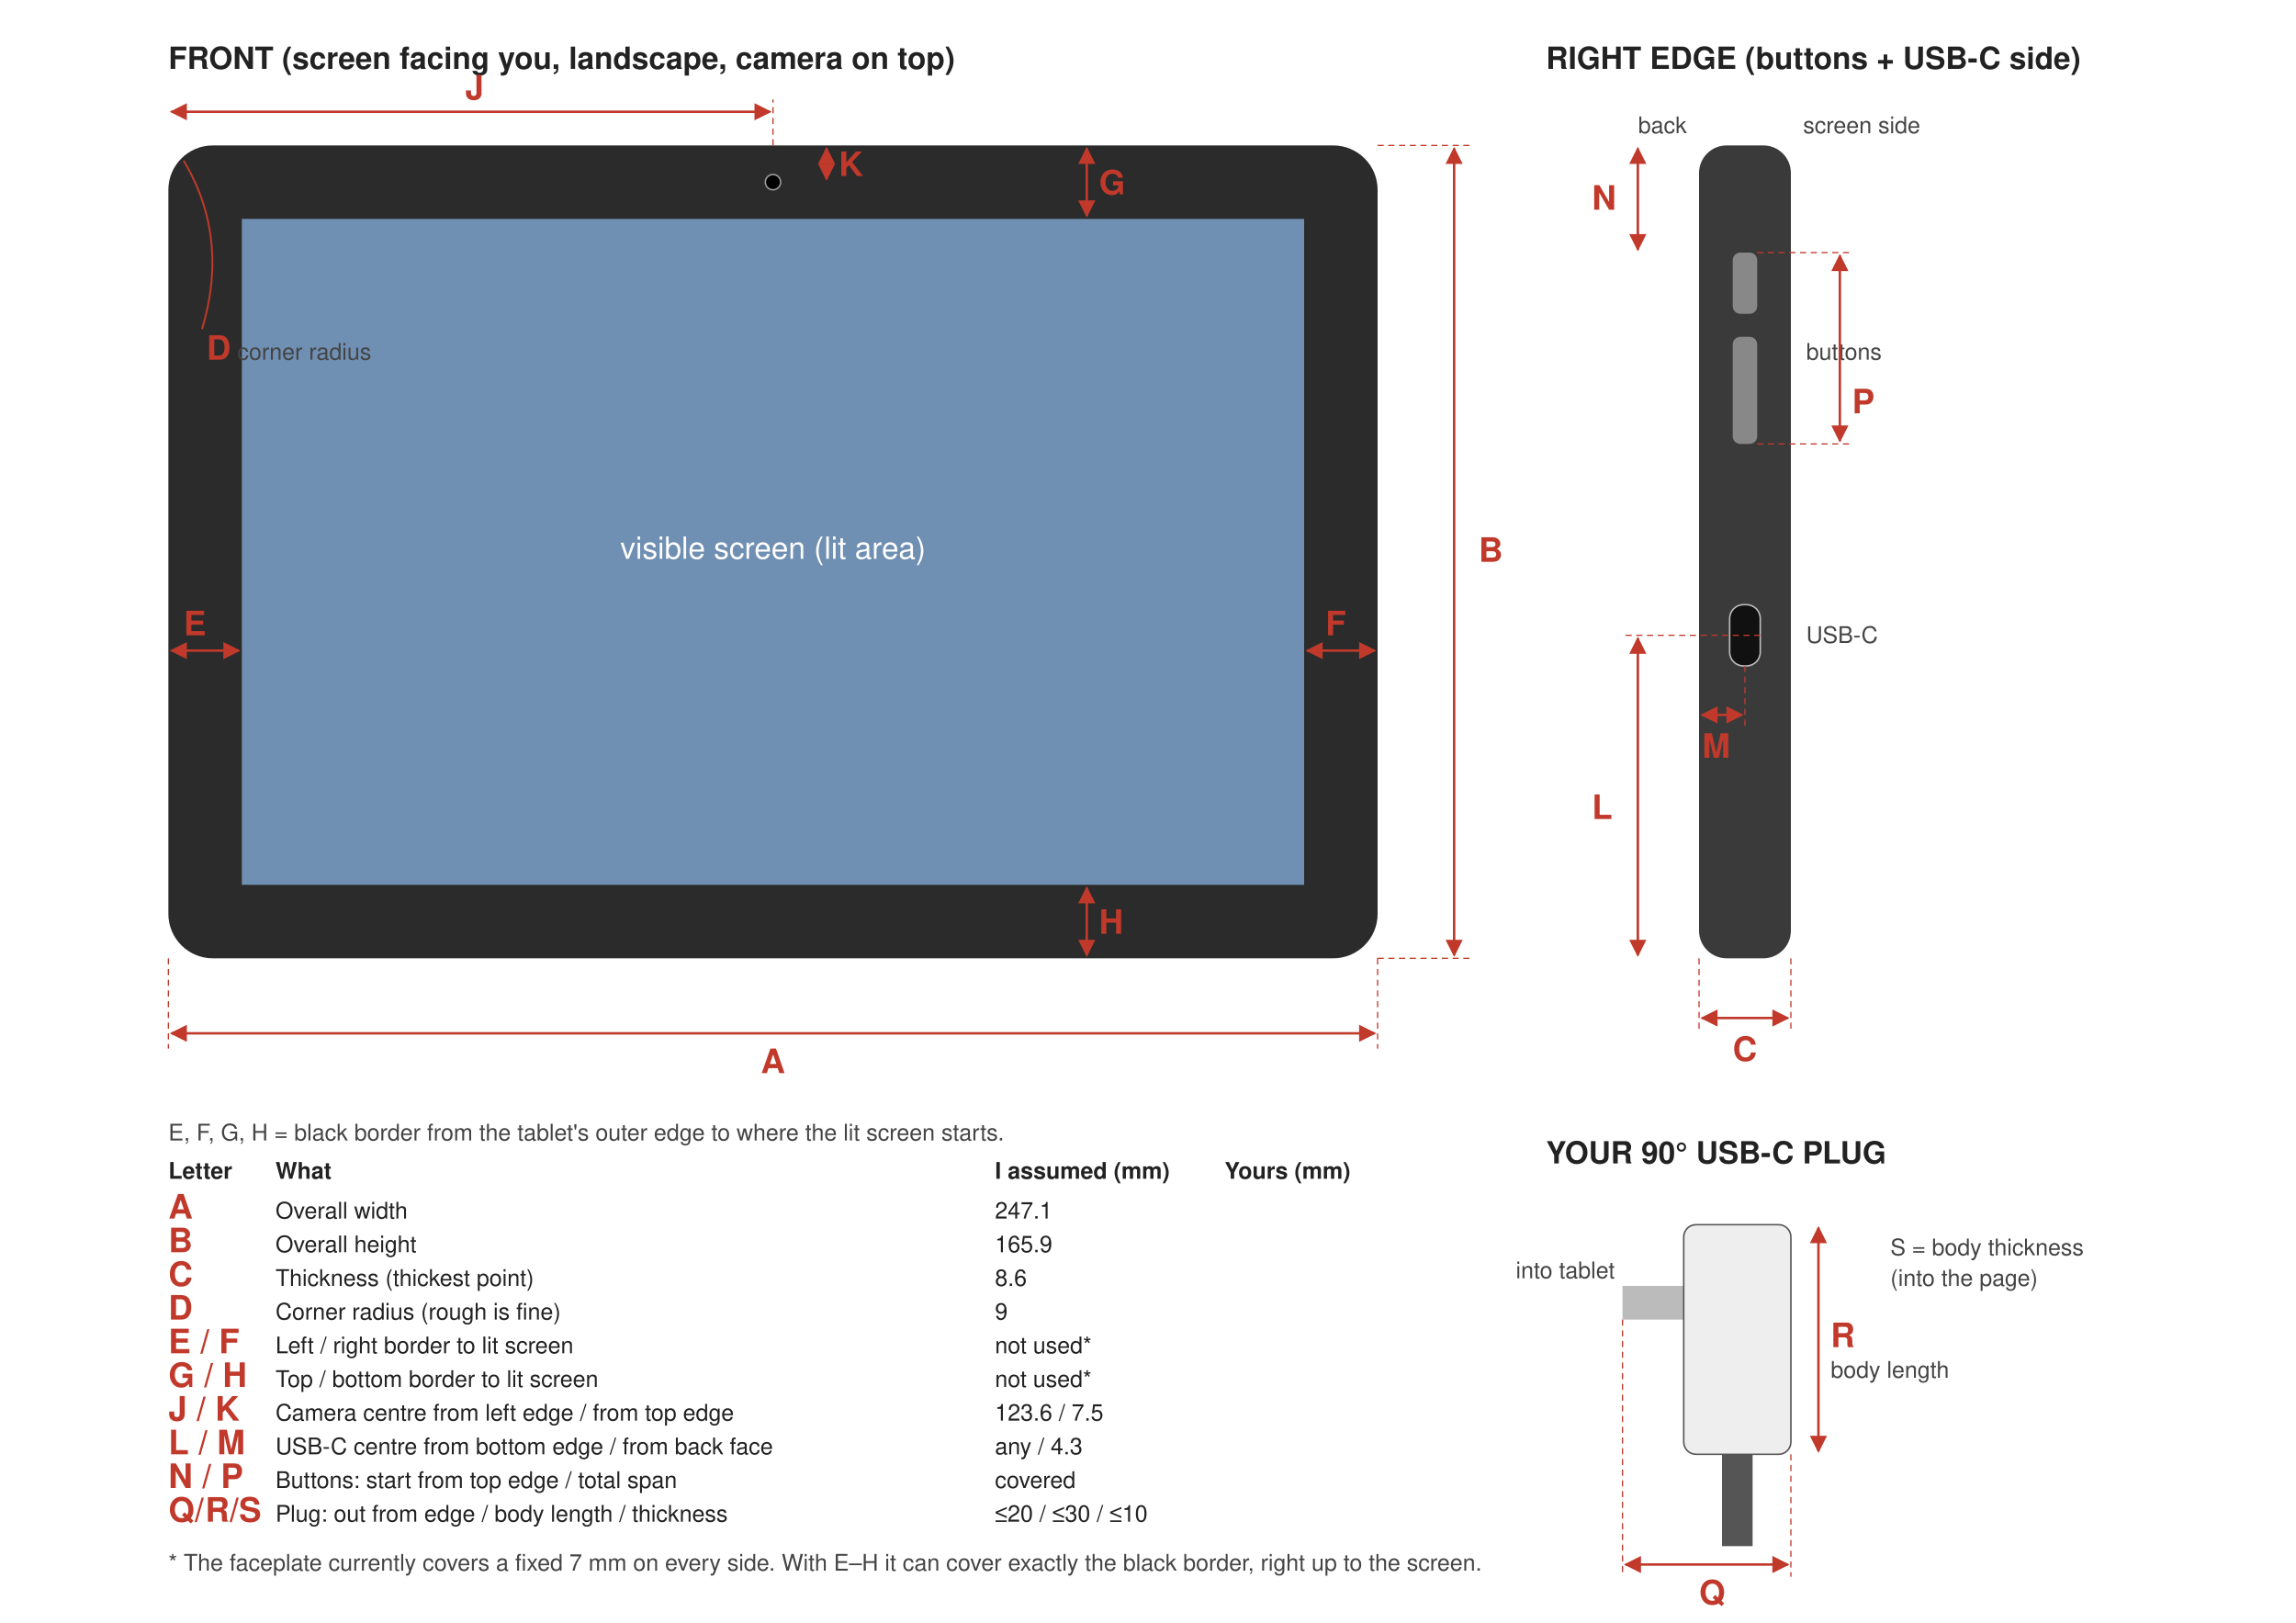
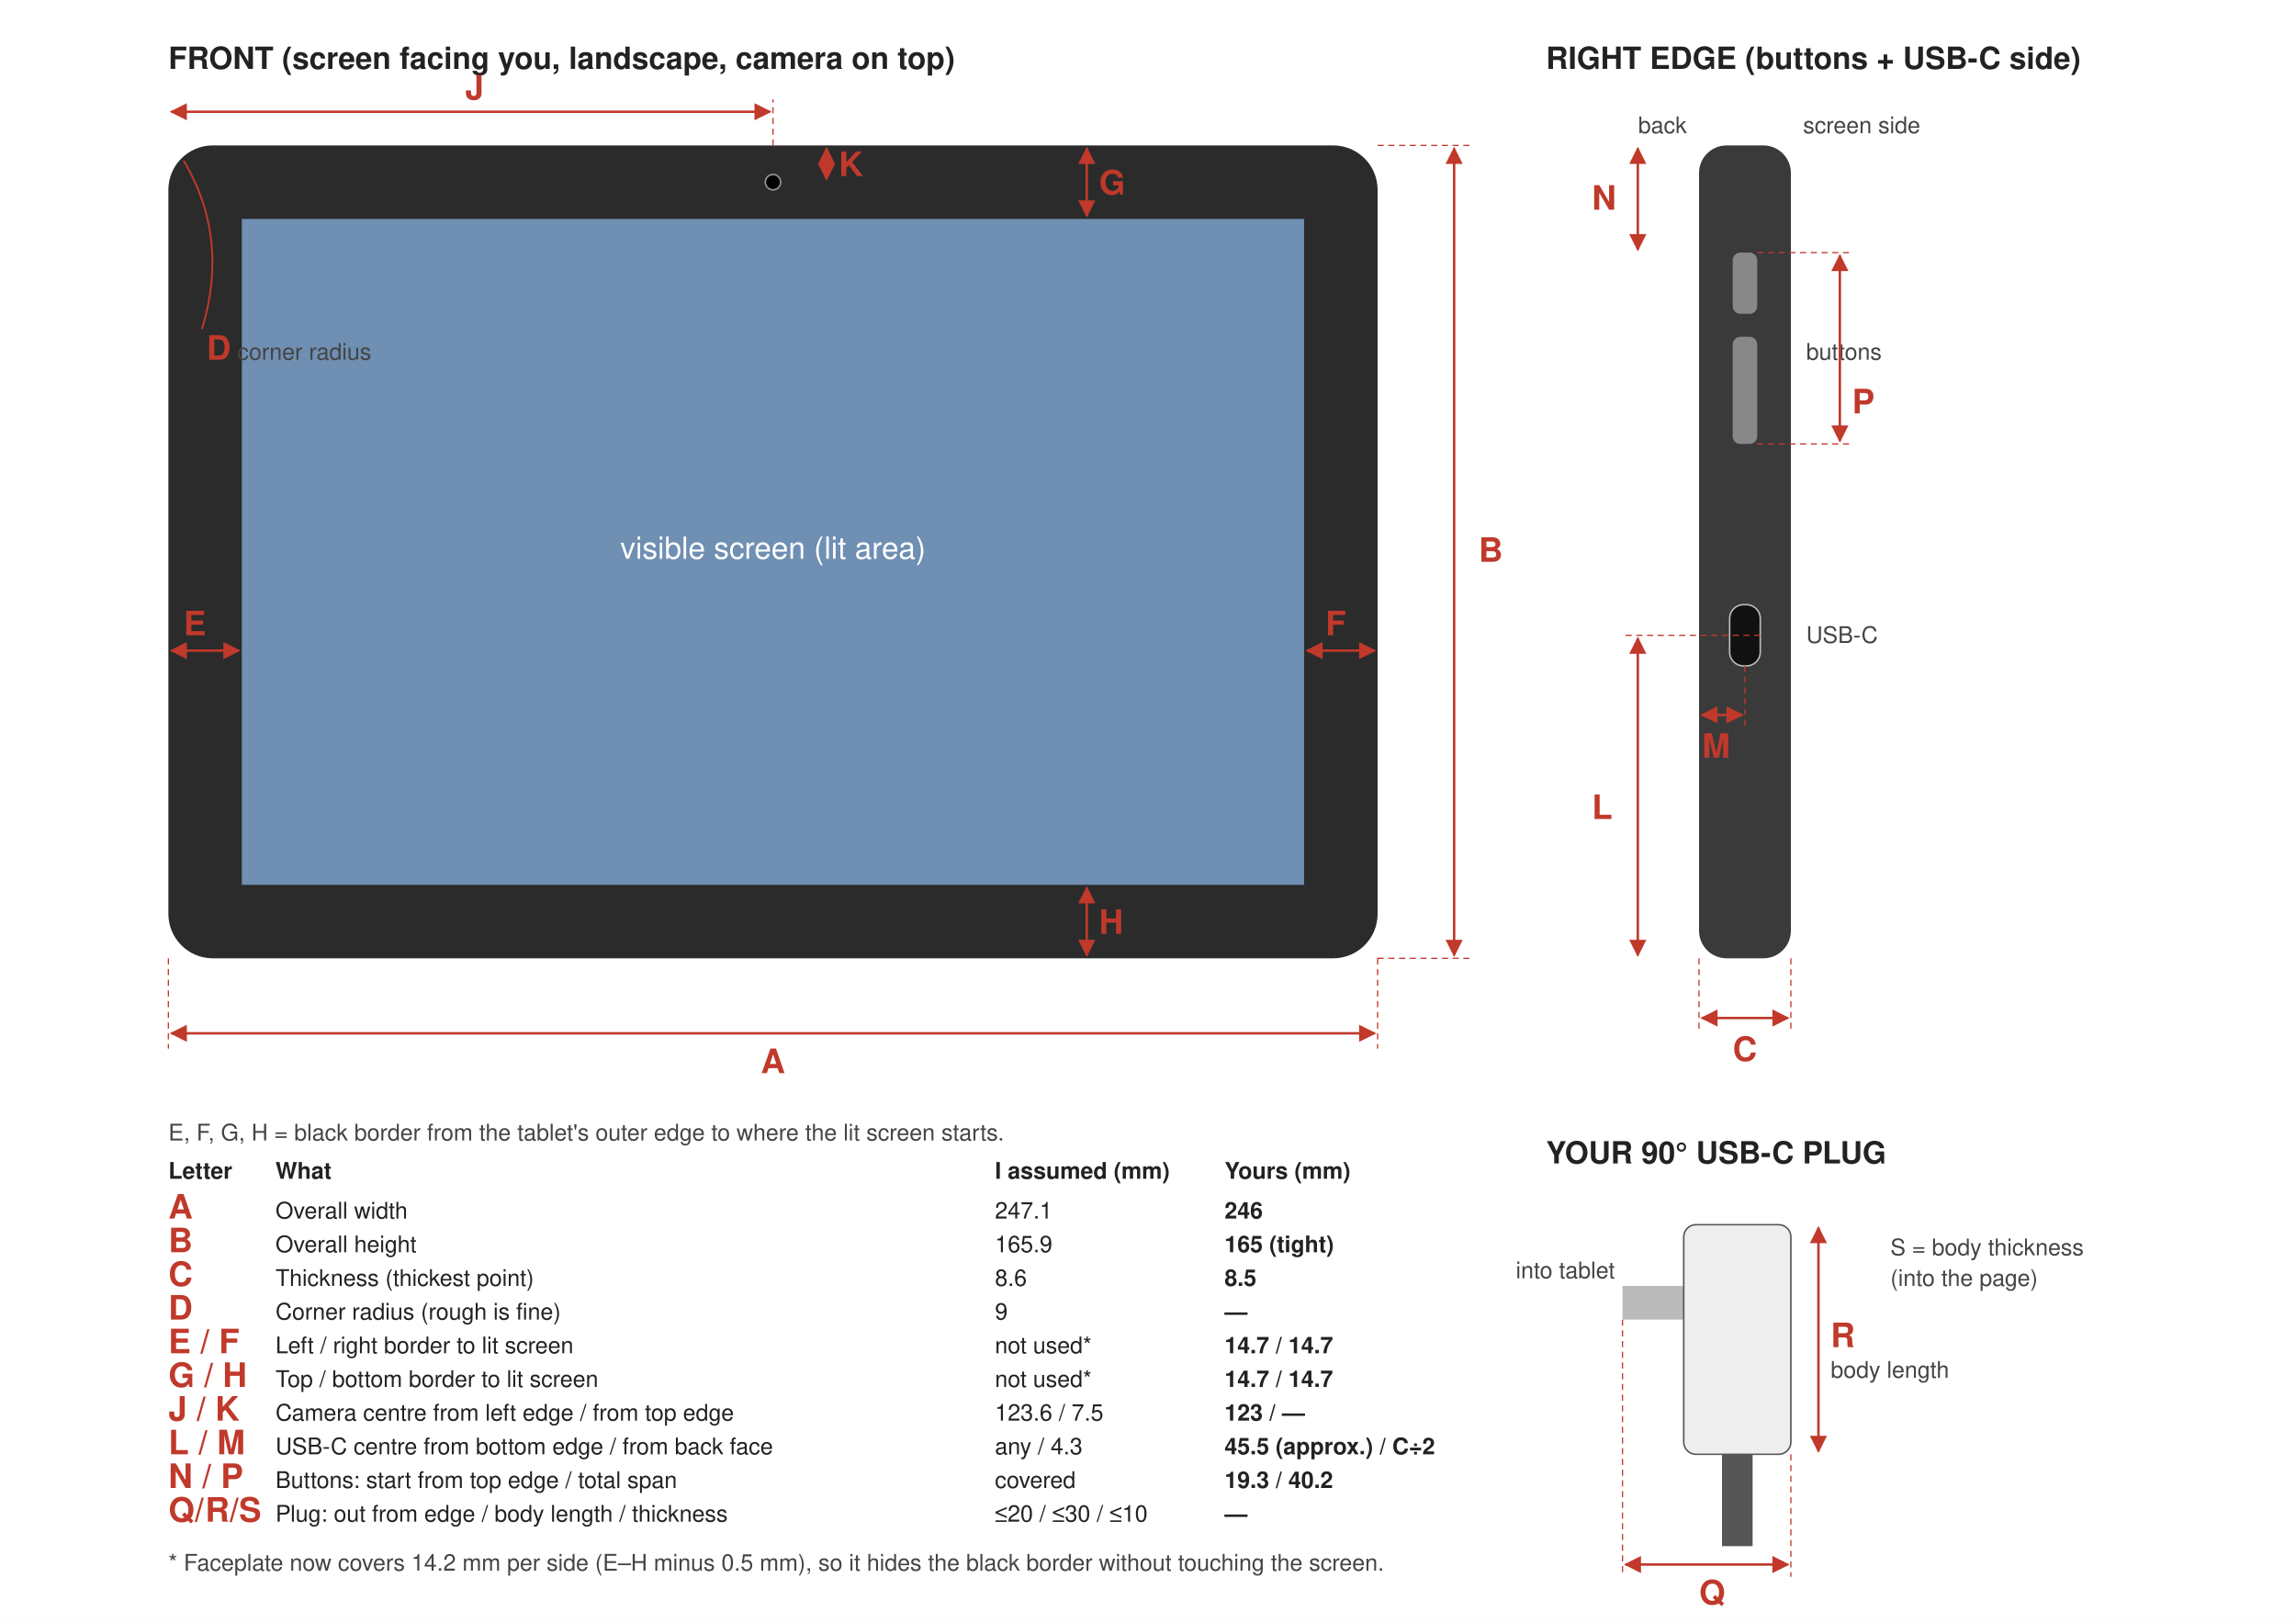
<svg xmlns="http://www.w3.org/2000/svg" width="1500" height="1060" viewBox="0 0 1500 1060" font-family="Helvetica, Arial, sans-serif">
  <defs>
    <marker id="a" viewBox="0 0 10 10" refX="9" refY="5" markerWidth="7" markerHeight="7" orient="auto-start-reverse">
      <path d="M0,0 L10,5 L0,10 z" fill="#c0392b" />
    </marker>
    <style>
      .dim{stroke:#c0392b;stroke-width:1.6;fill:none;marker-start:url(#a);marker-end:url(#a)}
      .ext{stroke:#c0392b;stroke-width:0.8;stroke-dasharray:4 3}
      .lbl{fill:#c0392b;font-weight:700;font-size:22px}
      .title{font-size:20px;font-weight:700;fill:#222}
      .note{font-size:15px;fill:#444}
      .th{font-size:15px;font-weight:700;fill:#222}
      .td{font-size:15px;fill:#222}
    </style>
  </defs>
  <rect width="1500" height="1060" fill="#fff" />
  <text x="110" y="45" class="title">FRONT (screen facing you, landscape, camera on top)</text>
  <g transform="translate(110,95)">
    <rect x="0" y="0" width="790" height="531" rx="29" fill="#2b2b2b" />
    <rect x="48" y="48" width="694" height="435" fill="#6f8fb3" />
    <text x="395" y="270" text-anchor="middle" fill="#fff" font-size="20">visible screen (lit area)</text>
    <circle cx="395" cy="24" r="5" fill="#000" stroke="#999" />
    <line class="ext" x1="0" y1="531" x2="0" y2="590" />
    <line class="ext" x1="790" y1="531" x2="790" y2="590" />
    <line class="dim" x1="2" y1="580" x2="788" y2="580" />
    <text x="395" y="606" text-anchor="middle" class="lbl">A</text>
    <line class="ext" x1="790" y1="0" x2="850" y2="0" />
    <line class="ext" x1="790" y1="531" x2="850" y2="531" />
    <line class="dim" x1="840" y1="2" x2="840" y2="529" />
    <text x="856" y="272" class="lbl">B</text>
    <line class="dim" x1="2" y1="330" x2="46" y2="330" />
    <text x="10" y="320" class="lbl" fill="#c0392b">E</text>
    <line class="dim" x1="744" y1="330" x2="788" y2="330" />
    <text x="756" y="320" class="lbl">F</text>
    <line class="dim" x1="600" y1="2" x2="600" y2="46" />
    <text x="608" y="32" class="lbl">G</text>
    <line class="dim" x1="600" y1="485" x2="600" y2="529" />
    <text x="608" y="515" class="lbl">H</text>
    <line class="ext" x1="395" y1="0" x2="395" y2="-30" />
    <line class="dim" x1="2" y1="-22" x2="393" y2="-22" />
    <text x="200" y="-30" text-anchor="middle" class="lbl">J</text>
    <line class="dim" x1="430" y1="2" x2="430" y2="22" />
    <text x="438" y="20" class="lbl">K</text>
    <path d="M 22 120 Q 40 60 10 10" stroke="#c0392b" stroke-width="1.2" fill="none" />
    <text x="25" y="140" class="lbl">D</text>
    <text x="45" y="140" class="note" fill="#c0392b">corner radius</text>
    <text x="0" y="650" class="note">E, F, G, H = black border from the tablet's outer edge to where the lit screen starts.</text>
  </g>
  <text x="1010" y="45" class="title">RIGHT EDGE (buttons + USB-C side)</text>
  <g transform="translate(1110,95)">
    <rect x="0" y="0" width="60" height="531" rx="18" fill="#3a3a3a" />
    <text x="-8" y="-8" class="note" text-anchor="end">back</text>
    <text x="68" y="-8" class="note">screen side</text>
    <rect x="22" y="70" width="16" height="40" rx="5" fill="#888" />
    <rect x="22" y="125" width="16" height="70" rx="5" fill="#888" />
    <rect x="20" y="300" width="20" height="40" rx="9" fill="#111" stroke="#bbb" />
    <text x="70" y="325" class="note">USB-C</text>
    <text x="70" y="140" class="note">buttons</text>
    <line class="ext" x1="0" y1="531" x2="0" y2="580" />
    <line class="ext" x1="60" y1="531" x2="60" y2="580" />
    <line class="dim" x1="2" y1="570" x2="58" y2="570" />
    <text x="22" y="598" class="lbl">C</text>
    <line class="ext" x1="40" y1="320" x2="-50" y2="320" />
    <line class="dim" x1="-40" y1="322" x2="-40" y2="529" />
    <text x="-70" y="440" class="lbl">L</text>
    <line class="ext" x1="30" y1="340" x2="30" y2="380" />
    <line class="dim" x1="2" y1="372" x2="28" y2="372" />
    <text x="2" y="400" class="lbl">M</text>
    <line class="ext" x1="38" y1="70" x2="100" y2="70" />
    <line class="ext" x1="38" y1="195" x2="100" y2="195" />
    <line class="dim" x1="-40" y1="2" x2="-40" y2="68" />
    <text x="-70" y="42" class="lbl">N</text>
    <line class="dim" x1="92" y1="72" x2="92" y2="193" />
    <text x="100" y="175" class="lbl">P</text>
  </g>
  <text x="1010" y="760" class="title">YOUR 90° USB-C PLUG</text>
  <g transform="translate(1060,800)">
    <rect x="0" y="40" width="40" height="22" fill="#bbb" />
    <rect x="40" y="0" width="70" height="150" rx="8" fill="#eee" stroke="#555" />
    <rect x="65" y="150" width="20" height="60" fill="#555" />
    <text x="-5" y="35" class="note" text-anchor="end">into tablet</text>
    <line class="ext" x1="0" y1="62" x2="0" y2="230" />
    <line class="ext" x1="110" y1="150" x2="110" y2="230" />
    <line class="dim" x1="2" y1="222" x2="108" y2="222" />
    <text x="50" y="248" class="lbl">Q</text>
    <line class="dim" x1="128" y1="2" x2="128" y2="148" />
    <text x="136" y="80" class="lbl">R</text>
    <text x="136" y="100" class="note">body length</text>
    <text x="175" y="20" class="note">S = body thickness</text>
    <text x="175" y="40" class="note">(into the page)</text>
  </g>
  <g transform="translate(110,770)">
    <text x="0" y="0" class="th">Letter</text>
    <text x="70" y="0" class="th">What</text>
    <text x="540" y="0" class="th">I assumed (mm)</text>
    <text x="690" y="0" class="th">Yours (mm)</text>
    <g class="td">
      <text x="0" y="26" class="lbl" font-size="16">A</text>
      <text x="70" y="26" class="td">Overall width</text>
      <text x="540" y="26" class="td">247.1</text>
      <text x="0" y="48" class="lbl" font-size="16">B</text>
      <text x="70" y="48" class="td">Overall height</text>
      <text x="540" y="48" class="td">165.9</text>
      <text x="0" y="70" class="lbl" font-size="16">C</text>
      <text x="70" y="70" class="td">Thickness (thickest point)</text>
      <text x="540" y="70" class="td">8.6</text>
      <text x="0" y="92" class="lbl" font-size="16">D</text>
      <text x="70" y="92" class="td">Corner radius (rough is fine)</text>
      <text x="540" y="92" class="td">9</text>
      <text x="0" y="114" class="lbl" font-size="16">E / F</text>
      <text x="70" y="114" class="td">Left / right border to lit screen</text>
      <text x="540" y="114" class="td">not used*</text>
      <text x="0" y="136" class="lbl" font-size="16">G / H</text>
      <text x="70" y="136" class="td">Top / bottom border to lit screen</text>
      <text x="540" y="136" class="td">not used*</text>
      <text x="0" y="158" class="lbl" font-size="16">J / K</text>
      <text x="70" y="158" class="td">Camera centre from left edge / from top edge</text>
      <text x="540" y="158" class="td">123.6 / 7.5</text>
      <text x="0" y="180" class="lbl" font-size="16">L / M</text>
      <text x="70" y="180" class="td">USB-C centre from bottom edge / from back face</text>
      <text x="540" y="180" class="td">any / 4.3</text>
      <text x="0" y="202" class="lbl" font-size="16">N / P</text>
      <text x="70" y="202" class="td">Buttons: start from top edge / total span</text>
      <text x="540" y="202" class="td">covered</text>
      <text x="0" y="224" class="lbl" font-size="16">Q/R/S</text>
      <text x="70" y="224" class="td">Plug: out from edge / body length / thickness</text>
      <text x="540" y="224" class="td">≤20 / ≤30 / ≤10</text>
+       <text x="690" y="26" class="td" font-weight="700">246</text>
+       <text x="690" y="48" class="td" font-weight="700">165 (tight)</text>
+       <text x="690" y="70" class="td" font-weight="700">8.5</text>
+       <text x="690" y="92" class="td" font-weight="700">—</text>
+       <text x="690" y="114" class="td" font-weight="700">14.7 / 14.7</text>
+       <text x="690" y="136" class="td" font-weight="700">14.7 / 14.7</text>
+       <text x="690" y="158" class="td" font-weight="700">123 / —</text>
+       <text x="690" y="180" class="td" font-weight="700">45.5 (approx.) / C÷2</text>
+       <text x="690" y="202" class="td" font-weight="700">19.3 / 40.2</text>
+       <text x="690" y="224" class="td" font-weight="700">—</text>
    </g>
-     <text x="0" y="256" class="note">* The faceplate currently covers a fixed 7 mm on every side. With E–H it can cover exactly the black border, right up to the screen.</text>
+     <text x="0" y="256" class="note">* Faceplate now covers 14.2 mm per side (E–H minus 0.5 mm), so it hides the black border without touching the screen.</text>
  </g>
</svg>
